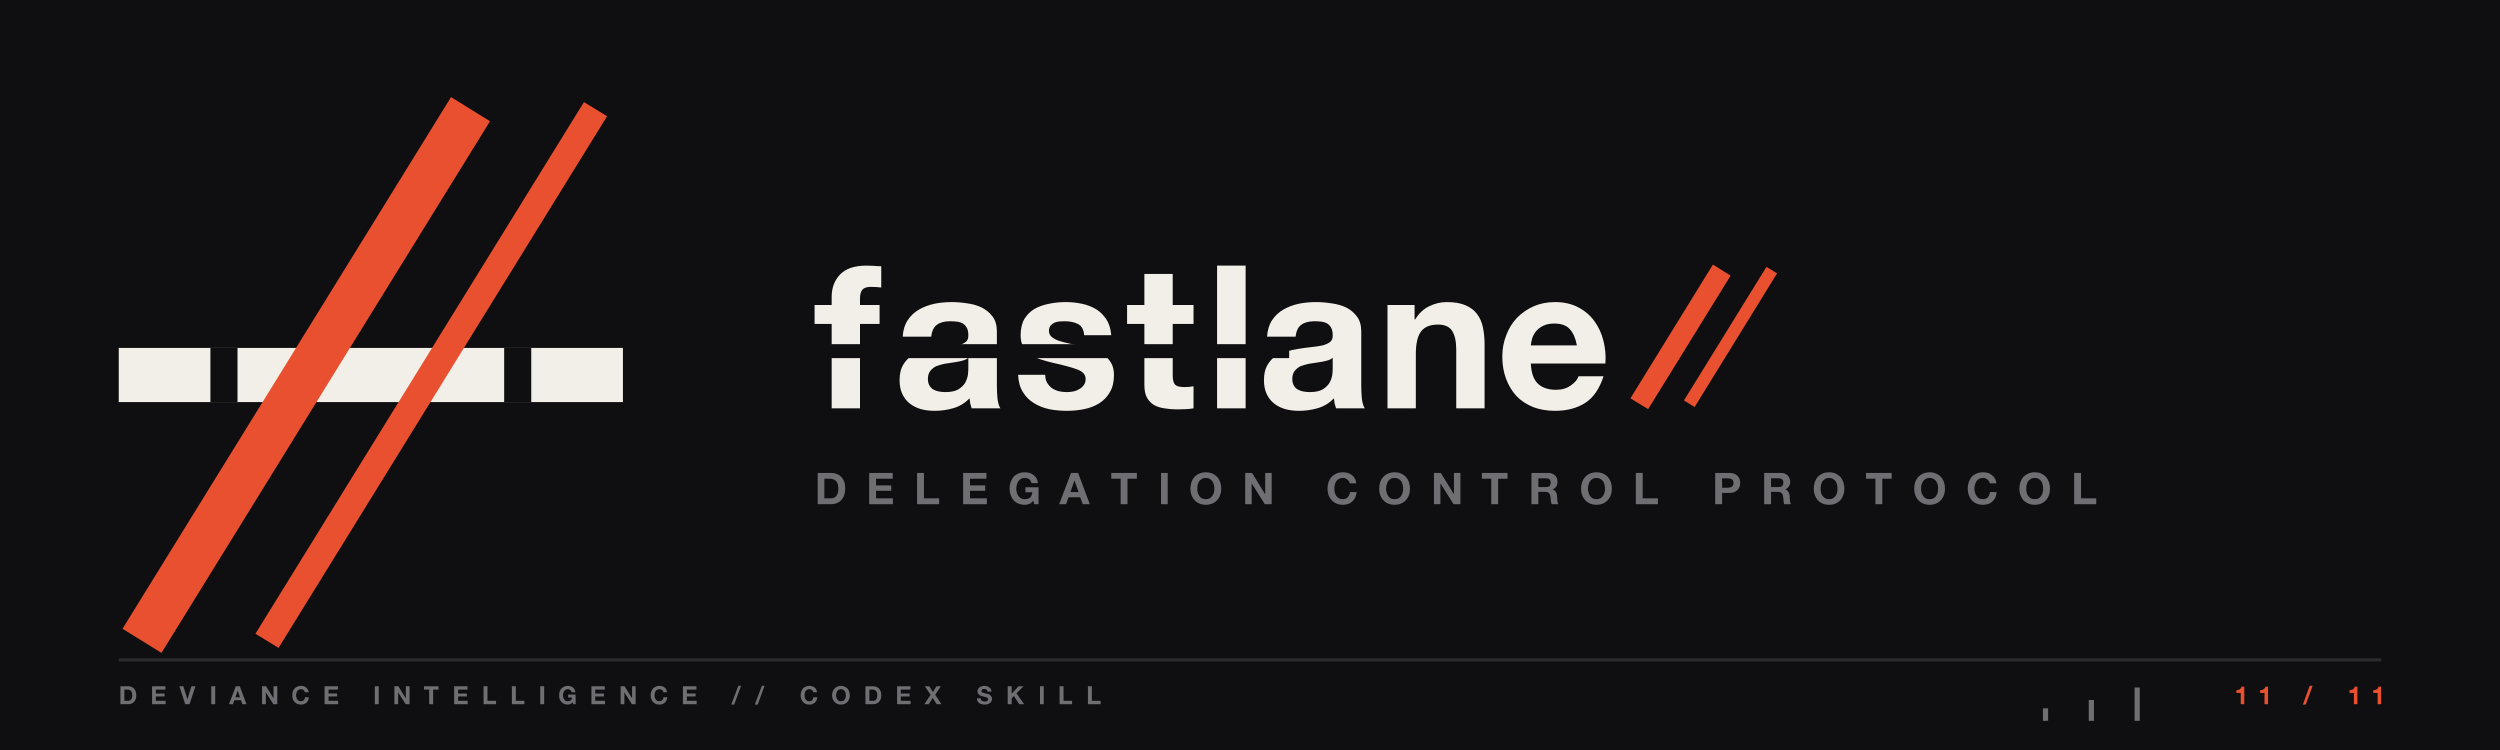
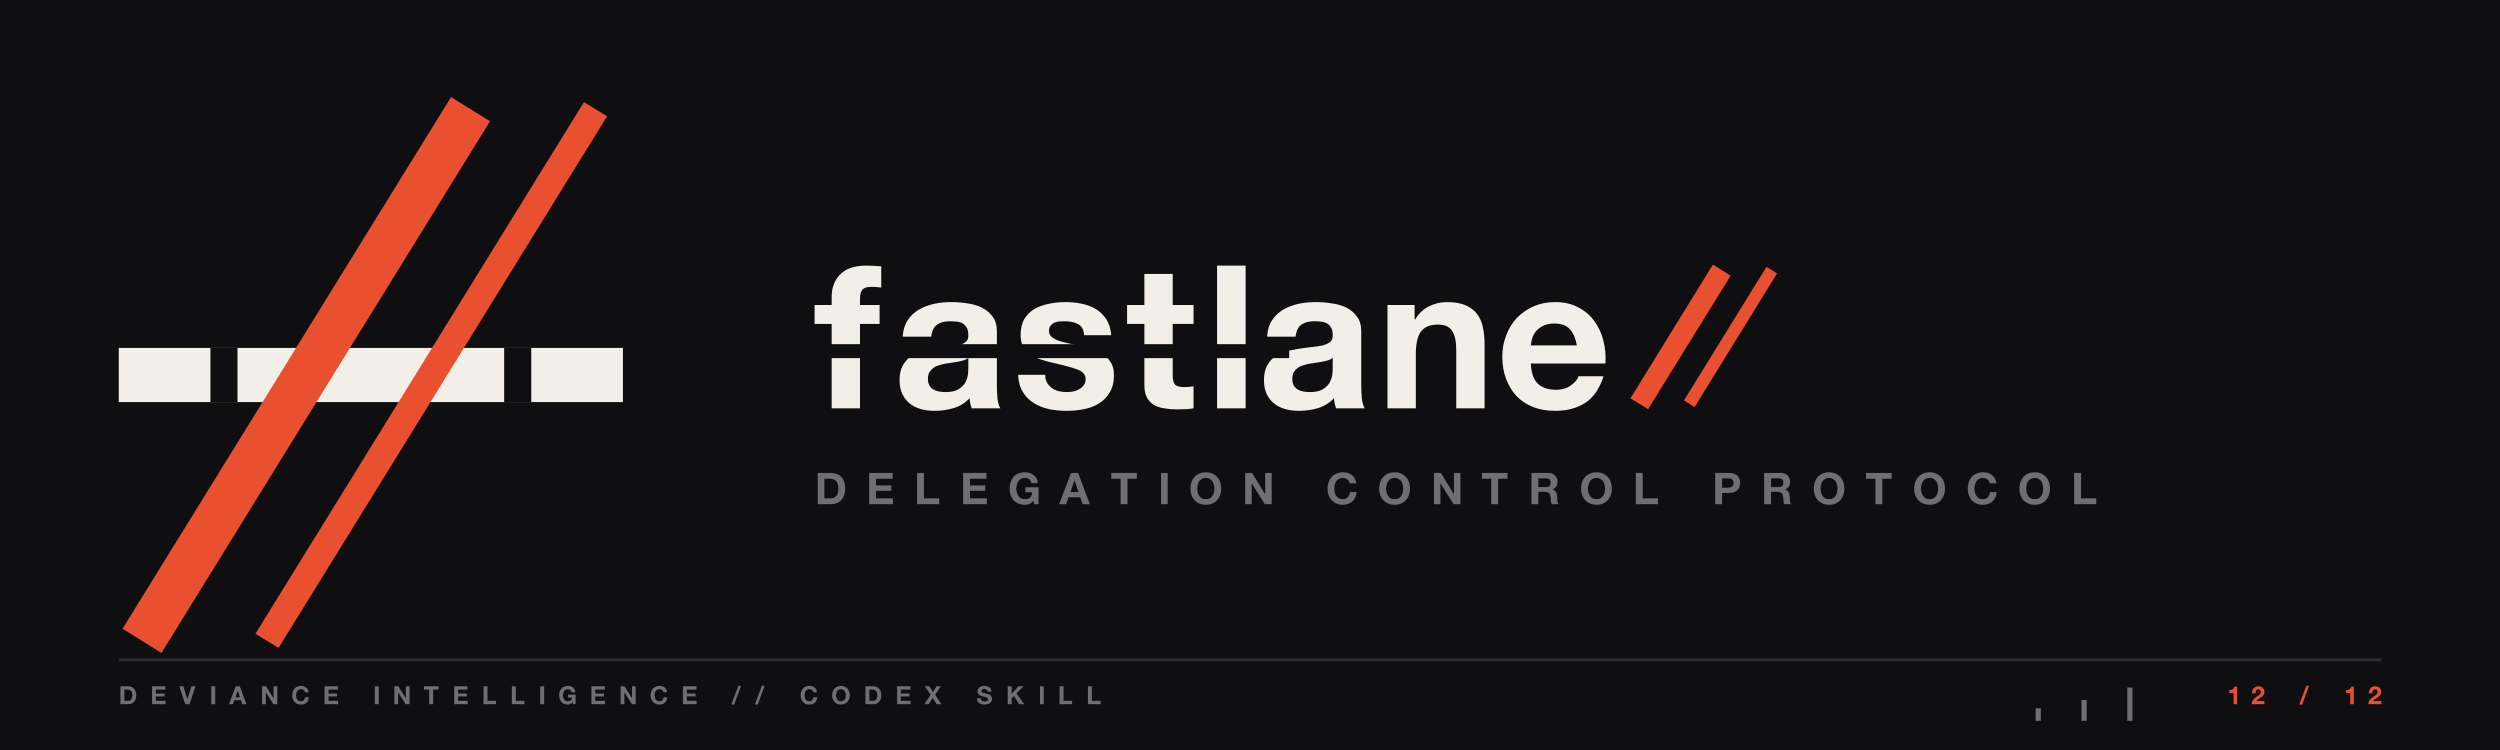
<svg xmlns="http://www.w3.org/2000/svg" viewBox="0 0 1200 360" width="1200" height="360">
  <rect x="0.0" y="0.0" width="1200.0" height="360.0" fill="#0F0F11" opacity="1.0" />
  <g transform="translate(57,59)">
    <rect x="0.0" y="108.0" width="242.0" height="26.0" fill="#F2EFE9" opacity="1.0" />
    <polygon points="1.8,242.8 159.5,-12.4 178.2,-0.8 20.5,254.4" fill="#E8502F" opacity="1.0" />
    <polygon points="65.6,245.2 223.3,-10.0 234.4,-3.2 76.7,252.0" fill="#E8502F" opacity="1.0" />
    <rect x="44.0" y="108.0" width="13.0" height="26.0" fill="#0F0F11" opacity="1.0" />
    <rect x="185.0" y="108.0" width="13.0" height="26.0" fill="#0F0F11" opacity="1.0" />
  </g>
  <path d="M399.2,155.5L399.2,196.0L412.8,196.0L412.8,155.5L422.2,155.5L422.2,146.4L412.8,146.4L412.8,143.4Q412.8,140.3 414.0,139.0Q415.2,137.7 418.0,137.7Q420.6,137.7 423.0,138.0L423.0,127.8Q421.2,127.8 419.4,127.6Q417.6,127.5 415.8,127.5Q407.4,127.5 403.3,131.7Q399.2,135.9 399.2,142.5L399.2,146.4L391.0,146.4L391.0,155.5L399.2,155.5Z M433.3,161.6Q433.6,156.8 435.7,153.7Q437.8,150.5 441.1,148.6Q444.4,146.7 448.5,145.8Q452.5,145.0 456.7,145.0Q460.4,145.0 464.2,145.6Q468.1,146.1 471.2,147.6Q474.4,149.2 476.4,151.9Q478.5,154.6 478.5,159.1L478.5,185.0Q478.5,188.3 478.8,191.4Q479.2,194.5 480.2,196.0L466.4,196.0Q466.0,194.8 465.7,193.6Q465.5,192.4 465.4,191.2Q462.1,194.6 457.7,195.9Q453.3,197.2 448.7,197.2Q445.1,197.2 442.1,196.4Q439.0,195.5 436.7,193.7Q434.4,191.9 433.1,189.1Q431.8,186.3 431.8,182.5Q431.8,178.2 433.3,175.5Q434.8,172.8 437.1,171.1Q439.5,169.5 442.5,168.7Q445.5,167.9 448.6,167.4Q451.7,166.9 454.6,166.6Q457.6,166.3 459.9,165.8Q462.2,165.2 463.6,164.1Q464.9,163.0 464.8,160.9Q464.8,158.7 464.1,157.4Q463.4,156.1 462.2,155.3Q461.0,154.6 459.4,154.4Q457.8,154.2 456.0,154.2Q452.0,154.2 449.7,155.9Q447.4,157.6 447.0,161.6L433.3,161.6ZM464.8,171.7Q464.0,172.5 462.7,172.9Q461.4,173.3 459.9,173.6Q458.4,173.9 456.8,174.1Q455.1,174.3 453.5,174.6Q452.0,174.9 450.5,175.4Q449.0,175.8 447.9,176.7Q446.8,177.5 446.1,178.7Q445.4,180.0 445.4,181.9Q445.4,183.7 446.1,185.0Q446.8,186.2 447.9,186.9Q449.1,187.6 450.6,187.9Q452.2,188.2 453.8,188.2Q457.8,188.2 460.0,186.9Q462.2,185.5 463.3,183.7Q464.3,181.8 464.6,179.9Q464.8,178.0 464.8,176.8L464.8,171.7Z M501.7,179.9L488.7,179.9Q488.9,184.9 491.0,188.2Q493.0,191.5 496.3,193.5Q499.5,195.5 503.6,196.4Q507.7,197.2 512.0,197.2Q516.3,197.2 520.3,196.4Q524.4,195.6 527.6,193.6Q530.8,191.6 532.7,188.3Q534.7,185.0 534.7,180.1Q534.7,176.6 533.4,174.3Q532.0,171.9 529.8,170.3Q527.6,168.7 524.8,167.8Q521.9,166.8 519.0,166.2Q516.1,165.5 513.3,164.9Q510.5,164.3 508.3,163.6Q506.2,162.9 504.8,161.7Q503.5,160.6 503.5,158.8Q503.5,157.2 504.3,156.3Q505.0,155.4 506.1,154.9Q507.2,154.4 508.6,154.3Q509.9,154.2 511.1,154.2Q514.7,154.2 517.4,155.5Q520.1,156.9 520.4,160.9L533.4,160.9Q533.0,156.2 531.0,153.2Q529.0,150.2 526.1,148.4Q523.1,146.6 519.3,145.8Q515.5,145.0 511.5,145.0Q507.4,145.0 503.6,145.8Q499.8,146.5 496.7,148.2Q493.6,150.0 491.7,153.1Q489.9,156.2 489.9,161.0Q489.9,164.2 491.2,166.5Q492.6,168.7 494.8,170.2Q497.0,171.7 499.8,172.6Q502.6,173.5 505.6,174.2Q512.9,175.8 517.0,177.3Q521.1,178.8 521.1,181.9Q521.1,183.7 520.2,184.9Q519.3,186.1 518.0,186.8Q516.7,187.6 515.2,187.9Q513.6,188.2 512.1,188.2Q510.1,188.2 508.3,187.8Q506.4,187.3 504.9,186.3Q503.5,185.2 502.6,183.7Q501.7,182.1 501.7,179.9Z M562.9,146.4L562.9,131.5L549.3,131.5L549.3,146.4L541.0,146.4L541.0,155.5L549.3,155.5L549.3,184.8Q549.3,188.5 550.5,190.8Q551.8,193.1 553.9,194.4Q556.1,195.6 558.9,196.0Q561.8,196.5 564.9,196.5Q567.0,196.5 569.1,196.4Q571.2,196.3 572.9,196.0L572.9,185.4Q571.9,185.6 570.9,185.7Q569.8,185.8 568.7,185.8Q565.2,185.8 564.1,184.7Q562.9,183.5 562.9,180.1L562.9,155.5L572.9,155.5L572.9,146.4L562.9,146.4Z M584.2,127.5L584.2,196.0L597.9,196.0L597.9,127.5L584.2,127.5Z M608.2,161.6Q608.5,156.8 610.6,153.7Q612.7,150.5 616.0,148.6Q619.3,146.7 623.4,145.8Q627.4,145.0 631.6,145.0Q635.3,145.0 639.1,145.6Q643.0,146.1 646.2,147.6Q649.3,149.2 651.3,151.9Q653.4,154.6 653.4,159.1L653.4,185.0Q653.4,188.3 653.7,191.4Q654.1,194.5 655.1,196.0L641.3,196.0Q640.9,194.8 640.6,193.6Q640.4,192.4 640.3,191.2Q637.0,194.6 632.6,195.9Q628.2,197.2 623.6,197.2Q620.0,197.2 617.0,196.4Q613.9,195.5 611.6,193.7Q609.3,191.9 608.0,189.1Q606.7,186.3 606.7,182.5Q606.7,178.2 608.2,175.5Q609.7,172.8 612.0,171.1Q614.4,169.5 617.4,168.7Q620.4,167.9 623.5,167.4Q626.6,166.9 629.5,166.6Q632.5,166.3 634.8,165.8Q637.1,165.2 638.5,164.1Q639.8,163.0 639.7,160.9Q639.7,158.7 639.0,157.4Q638.3,156.1 637.1,155.3Q635.9,154.6 634.3,154.4Q632.7,154.2 630.9,154.2Q626.9,154.2 624.6,155.9Q622.3,157.6 621.9,161.6L608.2,161.6ZM639.7,171.7Q638.9,172.5 637.6,172.9Q636.3,173.3 634.8,173.6Q633.3,173.9 631.7,174.1Q630.0,174.3 628.4,174.6Q626.9,174.9 625.4,175.4Q623.9,175.8 622.8,176.7Q621.7,177.5 621.0,178.7Q620.3,180.0 620.3,181.9Q620.3,183.7 621.0,185.0Q621.7,186.2 622.8,186.9Q624.0,187.6 625.5,187.9Q627.1,188.2 628.7,188.2Q632.7,188.2 634.9,186.9Q637.1,185.5 638.2,183.7Q639.2,181.8 639.5,179.9Q639.7,178.0 639.7,176.8L639.7,171.7Z M666.0,146.4L666.0,196.0L679.6,196.0L679.6,170.0Q679.6,162.4 682.1,159.1Q684.6,155.8 690.2,155.8Q695.1,155.8 697.0,158.8Q699.0,161.8 699.0,168.0L699.0,196.0L712.6,196.0L712.6,165.5Q712.6,160.9 711.8,157.1Q711.0,153.3 708.9,150.6Q706.9,148.0 703.4,146.5Q699.9,145.0 694.4,145.0Q690.1,145.0 686.0,147.0Q681.9,149.0 679.3,153.3L679.0,153.3L679.0,146.4L666.0,146.4Z M756.9,165.8L734.8,165.8Q734.9,164.4 735.4,162.6Q735.9,160.8 737.2,159.1Q738.5,157.5 740.7,156.4Q742.8,155.3 746.1,155.3Q751.1,155.3 753.5,158.0Q756.0,160.7 756.9,165.8ZM734.8,174.5L770.6,174.5Q771.0,168.7 769.6,163.4Q768.3,158.2 765.2,154.0Q762.2,149.9 757.5,147.5Q752.8,145.0 746.5,145.0Q740.8,145.0 736.2,147.0Q731.5,149.1 728.1,152.6Q724.8,156.1 723.0,160.9Q721.1,165.7 721.1,171.2Q721.1,177.0 722.9,181.8Q724.7,186.6 727.9,190.1Q731.2,193.5 735.9,195.4Q740.6,197.2 746.5,197.2Q754.9,197.2 760.9,193.4Q766.8,189.6 769.7,180.6L757.7,180.6Q757.0,182.9 754.0,185.0Q751.1,187.1 747.0,187.1Q741.2,187.1 738.1,184.1Q735.1,181.1 734.8,174.5Z" fill="#F2EFE9" />
  <rect x="369.0" y="165.2" width="249.8" height="6.7" fill="#0F0F11" opacity="1.0" />
  <polygon points="782.6,191.2 822.2,127.0 830.7,132.3 791.1,196.4" fill="#E8502F" opacity="1.0" />
  <polygon points="808.3,192.2 847.9,128.1 853.0,131.2 813.4,195.4" fill="#E8502F" opacity="1.0" />
  <path d="M395.7,239.2L395.7,229.8L398.1,229.8Q399.3,229.8 400.1,230.1Q401.0,230.5 401.5,231.1Q402.0,231.8 402.2,232.7Q402.4,233.6 402.4,234.7Q402.4,236.0 402.1,236.8Q401.8,237.7 401.3,238.2Q400.7,238.8 400.1,239.0Q399.4,239.2 398.7,239.2L395.7,239.2ZM392.5,227.0L392.5,242.0L398.9,242.0Q400.6,242.0 401.9,241.4Q403.2,240.8 404.0,239.8Q404.9,238.8 405.3,237.4Q405.7,236.1 405.7,234.4Q405.7,232.6 405.2,231.2Q404.7,229.8 403.8,228.9Q402.9,227.9 401.6,227.5Q400.4,227.0 398.9,227.0L392.5,227.0Z M417.2,227.0L417.2,242.0L428.6,242.0L428.6,239.2L420.5,239.2L420.5,235.6L427.8,235.6L427.8,233.0L420.5,233.0L420.5,229.8L428.5,229.8L428.5,227.0L417.2,227.0Z M440.2,227.0L440.2,242.0L450.8,242.0L450.8,239.2L443.5,239.2L443.5,227.0L440.2,227.0Z M462.3,227.0L462.3,242.0L473.7,242.0L473.7,239.2L465.6,239.2L465.6,235.6L472.9,235.6L472.9,233.0L465.6,233.0L465.6,229.8L473.5,229.8L473.5,227.0L462.3,227.0Z M496.0,240.3L496.4,242.0L498.5,242.0L498.5,233.9L492.2,233.9L492.2,236.3L495.5,236.3Q495.3,237.9 494.5,238.8Q493.6,239.6 491.9,239.6Q490.8,239.6 490.0,239.2Q489.3,238.7 488.8,238.0Q488.3,237.3 488.1,236.4Q487.8,235.5 487.8,234.6Q487.8,233.6 488.1,232.7Q488.3,231.7 488.8,231.0Q489.3,230.3 490.0,229.9Q490.8,229.4 491.9,229.4Q493.1,229.4 494.0,230.0Q494.8,230.7 495.1,231.9L498.2,231.9Q498.1,230.7 497.6,229.7Q497.0,228.7 496.1,228.0Q495.2,227.3 494.2,227.0Q493.1,226.7 491.9,226.7Q490.2,226.7 488.8,227.3Q487.4,227.9 486.5,228.9Q485.6,230.0 485.1,231.4Q484.6,232.9 484.6,234.6Q484.6,236.2 485.1,237.6Q485.6,239.0 486.5,240.1Q487.4,241.1 488.8,241.7Q490.2,242.3 491.9,242.3Q493.0,242.3 494.1,241.9Q495.2,241.4 496.0,240.3Z M513.8,236.2L515.7,230.7L515.8,230.7L517.7,236.2L513.8,236.2ZM514.1,227.0L508.4,242.0L511.7,242.0L512.9,238.7L518.5,238.7L519.7,242.0L523.1,242.0L517.5,227.0L514.1,227.0Z M537.9,229.8L537.9,242.0L541.2,242.0L541.2,229.8L545.7,229.8L545.7,227.0L533.4,227.0L533.4,229.8L537.9,229.8Z M557.3,227.0L557.3,242.0L560.5,242.0L560.5,227.0L557.3,227.0Z M574.7,234.6Q574.7,233.6 574.9,232.7Q575.2,231.7 575.6,231.0Q576.1,230.3 576.9,229.9Q577.7,229.4 578.8,229.4Q579.9,229.4 580.7,229.9Q581.5,230.3 581.9,231.0Q582.4,231.7 582.7,232.7Q582.9,233.6 582.9,234.6Q582.9,235.5 582.7,236.4Q582.4,237.3 581.9,238.0Q581.5,238.7 580.7,239.2Q579.9,239.6 578.8,239.6Q577.7,239.6 576.9,239.2Q576.1,238.7 575.6,238.0Q575.2,237.3 574.9,236.4Q574.7,235.5 574.7,234.6ZM571.4,234.6Q571.4,236.2 571.9,237.6Q572.4,239.0 573.4,240.1Q574.3,241.1 575.7,241.7Q577.1,242.3 578.8,242.3Q580.5,242.3 581.9,241.7Q583.3,241.1 584.2,240.1Q585.2,239.0 585.7,237.6Q586.2,236.2 586.2,234.6Q586.2,232.9 585.7,231.4Q585.2,230.0 584.2,228.9Q583.3,227.9 581.9,227.3Q580.5,226.7 578.8,226.7Q577.1,226.7 575.7,227.3Q574.3,227.9 573.4,228.9Q572.4,230.0 571.9,231.4Q571.4,232.9 571.4,234.6Z M597.7,227.0L597.7,242.0L600.8,242.0L600.8,232.0L600.8,232.0L607.1,242.0L610.4,242.0L610.4,227.0L607.3,227.0L607.3,237.1L607.2,237.1L601.0,227.0L597.7,227.0Z M647.8,232.0L651.0,232.0Q650.9,230.7 650.3,229.7Q649.8,228.7 648.9,228.0Q648.0,227.4 646.9,227.0Q645.8,226.7 644.6,226.7Q642.8,226.7 641.5,227.3Q640.1,227.9 639.2,228.9Q638.2,230.0 637.7,231.4Q637.2,232.9 637.2,234.6Q637.2,236.2 637.7,237.6Q638.2,239.0 639.2,240.1Q640.1,241.1 641.5,241.7Q642.8,242.3 644.6,242.3Q646.0,242.3 647.1,241.9Q648.3,241.5 649.1,240.7Q650.0,239.9 650.5,238.8Q651.0,237.6 651.2,236.2L648.0,236.2Q647.8,237.7 646.9,238.7Q646.1,239.6 644.6,239.6Q643.5,239.6 642.7,239.2Q641.9,238.7 641.4,238.0Q640.9,237.3 640.7,236.4Q640.5,235.5 640.5,234.6Q640.5,233.6 640.7,232.7Q640.9,231.7 641.4,231.0Q641.9,230.3 642.7,229.9Q643.5,229.4 644.6,229.4Q645.2,229.4 645.7,229.6Q646.3,229.8 646.7,230.2Q647.2,230.5 647.5,231.0Q647.8,231.5 647.8,232.0Z M665.3,234.6Q665.3,233.6 665.6,232.7Q665.8,231.7 666.3,231.0Q666.7,230.3 667.5,229.9Q668.3,229.4 669.4,229.4Q670.5,229.4 671.3,229.9Q672.1,230.3 672.6,231.0Q673.0,231.7 673.3,232.7Q673.5,233.6 673.5,234.6Q673.5,235.5 673.3,236.4Q673.0,237.3 672.6,238.0Q672.1,238.7 671.3,239.2Q670.5,239.6 669.4,239.6Q668.3,239.6 667.5,239.2Q666.7,238.7 666.3,238.0Q665.8,237.3 665.6,236.4Q665.3,235.5 665.3,234.6ZM662.0,234.6Q662.0,236.2 662.5,237.6Q663.0,239.0 664.0,240.1Q664.9,241.1 666.3,241.7Q667.7,242.3 669.4,242.3Q671.2,242.3 672.5,241.7Q673.9,241.1 674.8,240.1Q675.8,239.0 676.3,237.6Q676.8,236.2 676.8,234.6Q676.8,232.9 676.3,231.4Q675.8,230.0 674.8,228.9Q673.9,227.9 672.5,227.3Q671.2,226.7 669.4,226.7Q667.7,226.7 666.3,227.3Q664.9,227.9 664.0,228.9Q663.0,230.0 662.5,231.4Q662.0,232.9 662.0,234.6Z M688.3,227.0L688.3,242.0L691.4,242.0L691.4,232.0L691.4,232.0L697.7,242.0L701.0,242.0L701.0,227.0L697.9,227.0L697.9,237.1L697.8,237.1L691.6,227.0L688.3,227.0Z M715.8,229.8L715.8,242.0L719.1,242.0L719.1,229.8L723.6,229.8L723.6,227.0L711.3,227.0L711.3,229.8L715.8,229.8Z M738.4,233.8L738.4,229.6L742.1,229.6Q743.2,229.6 743.8,230.1Q744.3,230.6 744.3,231.6Q744.3,232.8 743.8,233.3Q743.2,233.8 742.1,233.8L738.4,233.8ZM735.1,227.0L735.1,242.0L738.4,242.0L738.4,236.1L741.7,236.1Q743.0,236.1 743.5,236.7Q744.1,237.2 744.2,238.4Q744.4,239.3 744.4,240.3Q744.5,241.3 744.8,242.0L748.1,242.0Q747.8,241.7 747.7,241.2Q747.6,240.8 747.5,240.3Q747.5,239.8 747.5,239.3Q747.4,238.8 747.4,238.4Q747.4,237.9 747.3,237.3Q747.2,236.8 746.9,236.3Q746.7,235.8 746.3,235.5Q745.9,235.1 745.2,234.9L745.2,234.9Q746.5,234.4 747.1,233.4Q747.6,232.5 747.6,231.1Q747.6,230.3 747.3,229.5Q747.0,228.8 746.4,228.2Q745.9,227.7 745.0,227.3Q744.2,227.0 743.2,227.0L735.1,227.0Z M762.2,234.6Q762.2,233.6 762.5,232.7Q762.7,231.7 763.2,231.0Q763.6,230.3 764.4,229.9Q765.2,229.4 766.3,229.4Q767.4,229.4 768.2,229.9Q769.0,230.3 769.5,231.0Q769.9,231.7 770.2,232.7Q770.4,233.6 770.4,234.6Q770.4,235.5 770.2,236.4Q769.9,237.3 769.5,238.0Q769.0,238.7 768.2,239.2Q767.4,239.6 766.3,239.6Q765.2,239.6 764.4,239.2Q763.6,238.7 763.2,238.0Q762.7,237.3 762.5,236.4Q762.2,235.5 762.2,234.6ZM758.9,234.6Q758.9,236.2 759.4,237.6Q759.9,239.0 760.9,240.1Q761.8,241.1 763.2,241.7Q764.6,242.3 766.3,242.3Q768.1,242.3 769.4,241.7Q770.8,241.1 771.7,240.1Q772.7,239.0 773.2,237.6Q773.7,236.2 773.7,234.6Q773.7,232.9 773.2,231.4Q772.7,230.0 771.7,228.9Q770.8,227.9 769.4,227.3Q768.1,226.7 766.3,226.7Q764.6,226.7 763.2,227.3Q761.8,227.9 760.9,228.9Q759.9,230.0 759.4,231.4Q758.9,232.9 758.9,234.6Z M785.2,227.0L785.2,242.0L795.8,242.0L795.8,239.2L788.5,239.2L788.5,227.0L785.2,227.0Z M826.6,234.1L826.6,229.6L829.2,229.6Q829.7,229.6 830.3,229.7Q830.8,229.7 831.2,230.0Q831.6,230.2 831.8,230.7Q832.1,231.1 832.1,231.8Q832.1,232.5 831.8,233.0Q831.6,233.4 831.2,233.7Q830.8,233.9 830.3,234.0Q829.7,234.1 829.2,234.1L826.6,234.1ZM823.3,227.0L823.3,242.0L826.6,242.0L826.6,236.6L830.1,236.6Q831.5,236.6 832.5,236.2Q833.4,235.8 834.1,235.1Q834.7,234.5 835.0,233.6Q835.3,232.7 835.3,231.8Q835.3,230.9 835.0,230.0Q834.7,229.2 834.1,228.5Q833.4,227.8 832.5,227.4Q831.5,227.0 830.1,227.0L823.3,227.0Z M850.1,233.8L850.1,229.6L853.7,229.6Q854.8,229.6 855.4,230.1Q856.0,230.6 856.0,231.6Q856.0,232.8 855.4,233.3Q854.8,233.8 853.7,233.8L850.1,233.8ZM846.8,227.0L846.8,242.0L850.1,242.0L850.1,236.1L853.4,236.1Q854.6,236.1 855.2,236.7Q855.7,237.2 855.9,238.4Q856.0,239.3 856.1,240.3Q856.1,241.3 856.4,242.0L859.7,242.0Q859.5,241.7 859.3,241.2Q859.2,240.8 859.2,240.3Q859.1,239.8 859.1,239.3Q859.1,238.8 859.1,238.4Q859.0,237.9 858.9,237.3Q858.8,236.8 858.5,236.3Q858.3,235.8 857.9,235.5Q857.5,235.1 856.9,234.9L856.9,234.9Q858.1,234.4 858.7,233.4Q859.3,232.5 859.3,231.1Q859.3,230.3 858.9,229.5Q858.6,228.8 858.1,228.2Q857.5,227.7 856.7,227.3Q855.9,227.0 854.9,227.0L846.8,227.0Z M873.9,234.6Q873.9,233.6 874.1,232.7Q874.3,231.7 874.8,231.0Q875.3,230.3 876.1,229.9Q876.8,229.4 877.9,229.4Q879.1,229.4 879.8,229.9Q880.6,230.3 881.1,231.0Q881.6,231.7 881.8,232.7Q882.0,233.6 882.0,234.6Q882.0,235.5 881.8,236.4Q881.6,237.3 881.1,238.0Q880.6,238.7 879.8,239.2Q879.1,239.6 877.9,239.6Q876.8,239.6 876.1,239.2Q875.3,238.7 874.8,238.0Q874.3,237.3 874.1,236.4Q873.9,235.5 873.9,234.6ZM870.6,234.6Q870.6,236.2 871.1,237.6Q871.6,239.0 872.5,240.1Q873.5,241.1 874.8,241.7Q876.2,242.3 877.9,242.3Q879.7,242.3 881.1,241.7Q882.4,241.1 883.4,240.1Q884.3,239.0 884.8,237.6Q885.3,236.2 885.3,234.6Q885.3,232.9 884.8,231.4Q884.3,230.0 883.4,228.9Q882.4,227.9 881.1,227.3Q879.7,226.7 877.9,226.7Q876.2,226.7 874.8,227.3Q873.5,227.9 872.5,228.9Q871.6,230.0 871.1,231.4Q870.6,232.9 870.6,234.6Z M900.2,229.8L900.2,242.0L903.5,242.0L903.5,229.8L908.0,229.8L908.0,227.0L895.7,227.0L895.7,229.8L900.2,229.8Z M922.1,234.6Q922.1,233.6 922.3,232.7Q922.6,231.7 923.1,231.0Q923.5,230.3 924.3,229.9Q925.1,229.4 926.2,229.4Q927.3,229.4 928.1,229.9Q928.9,230.3 929.4,231.0Q929.8,231.7 930.1,232.7Q930.3,233.6 930.3,234.6Q930.3,235.5 930.1,236.4Q929.8,237.3 929.4,238.0Q928.9,238.7 928.1,239.2Q927.3,239.6 926.2,239.6Q925.1,239.6 924.3,239.2Q923.5,238.7 923.1,238.0Q922.6,237.3 922.3,236.4Q922.1,235.5 922.1,234.6ZM918.8,234.6Q918.8,236.2 919.3,237.6Q919.8,239.0 920.8,240.1Q921.7,241.1 923.1,241.7Q924.5,242.3 926.2,242.3Q927.9,242.3 929.3,241.7Q930.7,241.1 931.6,240.1Q932.6,239.0 933.1,237.6Q933.6,236.2 933.6,234.6Q933.6,232.9 933.1,231.4Q932.6,230.0 931.6,228.9Q930.7,227.9 929.3,227.3Q927.9,226.7 926.2,226.7Q924.5,226.7 923.1,227.3Q921.7,227.9 920.8,228.9Q919.8,230.0 919.3,231.4Q918.8,232.9 918.8,234.6Z M955.1,232.0L958.3,232.0Q958.1,230.7 957.6,229.7Q957.0,228.7 956.1,228.0Q955.3,227.4 954.2,227.0Q953.1,226.7 951.8,226.7Q950.1,226.7 948.7,227.3Q947.3,227.9 946.4,228.9Q945.5,230.0 945.0,231.4Q944.5,232.9 944.5,234.6Q944.5,236.2 945.0,237.6Q945.5,239.0 946.4,240.1Q947.3,241.1 948.7,241.7Q950.1,242.3 951.8,242.3Q953.2,242.3 954.4,241.9Q955.5,241.5 956.4,240.7Q957.2,239.9 957.8,238.8Q958.3,237.6 958.4,236.2L955.2,236.2Q955.0,237.7 954.2,238.7Q953.3,239.6 951.8,239.6Q950.7,239.6 949.9,239.2Q949.2,238.7 948.7,238.0Q948.2,237.3 948.0,236.4Q947.7,235.5 947.7,234.6Q947.7,233.6 948.0,232.7Q948.2,231.7 948.7,231.0Q949.2,230.3 949.9,229.9Q950.7,229.4 951.8,229.4Q952.4,229.4 953.0,229.6Q953.5,229.8 954.0,230.2Q954.4,230.5 954.7,231.0Q955.0,231.5 955.1,232.0Z M972.6,234.6Q972.6,233.6 972.8,232.7Q973.0,231.7 973.5,231.0Q974.0,230.3 974.8,229.9Q975.6,229.4 976.7,229.4Q977.8,229.4 978.6,229.9Q979.3,230.3 979.8,231.0Q980.3,231.7 980.5,232.7Q980.7,233.6 980.7,234.6Q980.7,235.5 980.5,236.4Q980.3,237.3 979.8,238.0Q979.3,238.7 978.6,239.2Q977.8,239.6 976.7,239.6Q975.6,239.6 974.8,239.2Q974.0,238.7 973.5,238.0Q973.0,237.3 972.8,236.4Q972.6,235.5 972.6,234.6ZM969.3,234.6Q969.3,236.2 969.8,237.6Q970.3,239.0 971.2,240.1Q972.2,241.1 973.6,241.7Q974.9,242.3 976.7,242.3Q978.4,242.3 979.8,241.7Q981.1,241.1 982.1,240.1Q983.0,239.0 983.5,237.6Q984.0,236.2 984.0,234.6Q984.0,232.9 983.5,231.4Q983.0,230.0 982.1,228.9Q981.1,227.9 979.8,227.3Q978.4,226.7 976.7,226.7Q974.9,226.7 973.6,227.3Q972.2,227.9 971.2,228.9Q970.3,230.0 969.8,231.4Q969.3,232.9 969.3,234.6Z M995.6,227.0L995.6,242.0L1006.2,242.0L1006.2,239.2L998.9,239.2L998.9,227.0L995.6,227.0Z" fill="#6E6E73" />
  <rect x="57.0" y="316.0" width="1086.0" height="1.5" fill="#2B2B30" opacity="1.0" />
  <path d="M59.7,336.4L59.7,331.0L61.1,331.0Q61.8,331.0 62.2,331.2Q62.7,331.4 63.0,331.8Q63.3,332.2 63.4,332.7Q63.5,333.2 63.5,333.8Q63.5,334.6 63.3,335.0Q63.2,335.5 62.9,335.8Q62.6,336.2 62.2,336.3Q61.8,336.4 61.4,336.4L59.7,336.4ZM57.8,329.4L57.8,338.0L61.5,338.0Q62.5,338.0 63.2,337.7Q64.0,337.3 64.4,336.8Q64.9,336.2 65.2,335.4Q65.4,334.6 65.4,333.7Q65.4,332.6 65.1,331.8Q64.8,331.0 64.3,330.5Q63.8,330.0 63.1,329.7Q62.4,329.4 61.5,329.4L57.8,329.4Z M73.0,329.4L73.0,338.0L79.5,338.0L79.5,336.4L74.8,336.4L74.8,334.3L79.0,334.3L79.0,332.9L74.8,332.9L74.8,331.0L79.4,331.0L79.4,329.4L73.0,329.4Z M91.0,338.0L93.8,329.4L91.9,329.4L90.0,335.5L89.9,335.5L88.0,329.4L86.1,329.4L88.9,338.0L91.0,338.0Z M101.4,329.4L101.4,338.0L103.3,338.0L103.3,329.4L101.4,329.4Z M113.0,334.7L114.1,331.5L114.1,331.5L115.2,334.7L113.0,334.7ZM113.2,329.4L109.9,338.0L111.8,338.0L112.5,336.1L115.7,336.1L116.3,338.0L118.3,338.0L115.1,329.4L113.2,329.4Z M125.8,329.4L125.8,338.0L127.6,338.0L127.6,332.3L127.6,332.3L131.2,338.0L133.1,338.0L133.1,329.4L131.3,329.4L131.3,335.2L131.3,335.2L127.7,329.4L125.8,329.4Z M146.3,332.3L148.2,332.3Q148.1,331.6 147.8,331.0Q147.4,330.4 146.9,330.0Q146.4,329.6 145.8,329.4Q145.2,329.2 144.5,329.2Q143.5,329.2 142.7,329.6Q141.9,329.9 141.4,330.5Q140.8,331.1 140.5,332.0Q140.3,332.8 140.3,333.8Q140.3,334.7 140.5,335.5Q140.8,336.3 141.4,336.9Q141.9,337.5 142.7,337.9Q143.5,338.2 144.5,338.2Q145.3,338.2 145.9,338.0Q146.6,337.7 147.1,337.3Q147.6,336.8 147.9,336.2Q148.2,335.5 148.2,334.7L146.4,334.7Q146.3,335.6 145.8,336.1Q145.3,336.6 144.5,336.6Q143.8,336.6 143.4,336.4Q142.9,336.1 142.7,335.7Q142.4,335.3 142.3,334.8Q142.1,334.3 142.1,333.8Q142.1,333.2 142.3,332.7Q142.4,332.1 142.7,331.7Q142.9,331.3 143.4,331.1Q143.8,330.8 144.5,330.8Q144.8,330.8 145.1,330.9Q145.4,331.0 145.7,331.2Q146.0,331.4 146.1,331.7Q146.3,332.0 146.3,332.3Z M155.8,329.4L155.8,338.0L162.3,338.0L162.3,336.4L157.7,336.4L157.7,334.3L161.8,334.3L161.8,332.9L157.7,332.9L157.7,331.0L162.2,331.0L162.2,329.4L155.8,329.4Z M179.9,329.4L179.9,338.0L181.8,338.0L181.8,329.4L179.9,329.4Z M189.3,329.4L189.3,338.0L191.1,338.0L191.1,332.3L191.1,332.3L194.7,338.0L196.6,338.0L196.6,329.4L194.8,329.4L194.8,335.2L194.8,335.2L191.2,329.4L189.3,329.4Z M206.0,331.0L206.0,338.0L207.9,338.0L207.9,331.0L210.5,331.0L210.5,329.4L203.5,329.4L203.5,331.0L206.0,331.0Z M218.0,329.4L218.0,338.0L224.5,338.0L224.5,336.4L219.9,336.4L219.9,334.3L224.1,334.3L224.1,332.9L219.9,332.9L219.9,331.0L224.4,331.0L224.4,329.4L218.0,329.4Z M232.1,329.4L232.1,338.0L238.1,338.0L238.1,336.4L234.0,336.4L234.0,329.4L232.1,329.4Z M245.7,329.4L245.7,338.0L251.7,338.0L251.7,336.4L247.6,336.4L247.6,329.4L245.7,329.4Z M259.3,329.4L259.3,338.0L261.2,338.0L261.2,329.4L259.3,329.4Z M274.9,337.0L275.1,338.0L276.3,338.0L276.3,333.4L272.7,333.4L272.7,334.8L274.6,334.8Q274.5,335.7 274.0,336.1Q273.5,336.6 272.6,336.6Q271.9,336.6 271.5,336.4Q271.0,336.1 270.8,335.7Q270.5,335.3 270.4,334.8Q270.2,334.3 270.2,333.8Q270.2,333.2 270.4,332.7Q270.5,332.1 270.8,331.7Q271.0,331.3 271.5,331.1Q271.9,330.8 272.6,330.8Q273.2,330.8 273.7,331.2Q274.2,331.5 274.4,332.3L276.2,332.3Q276.1,331.5 275.8,331.0Q275.5,330.4 275.0,330.0Q274.5,329.6 273.8,329.4Q273.2,329.2 272.6,329.2Q271.6,329.2 270.8,329.6Q270.0,329.9 269.5,330.5Q268.9,331.1 268.6,332.0Q268.4,332.8 268.4,333.8Q268.4,334.7 268.6,335.5Q268.9,336.3 269.5,336.9Q270.0,337.5 270.8,337.9Q271.6,338.2 272.6,338.2Q273.2,338.2 273.8,337.9Q274.4,337.7 274.9,337.0Z M283.9,329.4L283.9,338.0L290.4,338.0L290.4,336.4L285.7,336.4L285.7,334.3L289.9,334.3L289.9,332.9L285.7,332.9L285.7,331.0L290.3,331.0L290.3,329.4L283.9,329.4Z M297.9,329.4L297.9,338.0L299.7,338.0L299.7,332.3L299.7,332.3L303.3,338.0L305.1,338.0L305.1,329.4L303.4,329.4L303.4,335.2L303.4,335.2L299.8,329.4L297.9,329.4Z M318.4,332.3L320.2,332.3Q320.1,331.6 319.8,331.0Q319.5,330.4 319.0,330.0Q318.5,329.6 317.9,329.4Q317.2,329.2 316.5,329.2Q315.5,329.2 314.8,329.6Q314.0,329.9 313.4,330.5Q312.9,331.1 312.6,332.0Q312.3,332.8 312.3,333.8Q312.3,334.7 312.6,335.5Q312.9,336.3 313.4,336.9Q314.0,337.5 314.8,337.9Q315.5,338.2 316.5,338.2Q317.3,338.2 318.0,338.0Q318.6,337.7 319.1,337.3Q319.6,336.8 319.9,336.2Q320.2,335.5 320.3,334.7L318.5,334.7Q318.4,335.6 317.9,336.1Q317.4,336.6 316.5,336.6Q315.9,336.6 315.5,336.4Q315.0,336.1 314.7,335.7Q314.5,335.3 314.3,334.8Q314.2,334.3 314.2,333.8Q314.2,333.2 314.3,332.7Q314.5,332.1 314.7,331.7Q315.0,331.3 315.5,331.1Q315.9,330.8 316.5,330.8Q316.9,330.8 317.2,330.9Q317.5,331.0 317.8,331.2Q318.0,331.4 318.2,331.7Q318.4,332.0 318.4,332.3Z M327.8,329.4L327.8,338.0L334.4,338.0L334.4,336.4L329.7,336.4L329.7,334.3L333.9,334.3L333.9,332.9L329.7,332.9L329.7,331.0L334.3,331.0L334.3,329.4L327.8,329.4Z M354.4,329.2L351.0,338.2L352.4,338.2L355.7,329.2L354.4,329.2Z M365.7,329.2L362.3,338.2L363.7,338.2L367.0,329.2L365.7,329.2Z M390.4,332.3L392.2,332.3Q392.1,331.6 391.8,331.0Q391.5,330.4 391.0,330.0Q390.5,329.6 389.8,329.4Q389.2,329.2 388.5,329.2Q387.5,329.2 386.7,329.6Q385.9,329.9 385.4,330.5Q384.9,331.1 384.6,332.0Q384.3,332.8 384.3,333.8Q384.3,334.7 384.6,335.5Q384.9,336.3 385.4,336.9Q385.9,337.5 386.7,337.9Q387.5,338.2 388.5,338.2Q389.3,338.2 390.0,338.0Q390.6,337.7 391.1,337.3Q391.6,336.8 391.9,336.2Q392.2,335.5 392.3,334.7L390.4,334.7Q390.3,335.6 389.9,336.1Q389.4,336.6 388.5,336.6Q387.9,336.6 387.4,336.4Q387.0,336.1 386.7,335.7Q386.4,335.3 386.3,334.8Q386.2,334.3 386.2,333.8Q386.2,333.2 386.3,332.7Q386.4,332.1 386.7,331.7Q387.0,331.3 387.4,331.1Q387.9,330.8 388.5,330.8Q388.9,330.8 389.2,330.9Q389.5,331.0 389.7,331.2Q390.0,331.4 390.2,331.7Q390.3,332.0 390.4,332.3Z M401.3,333.8Q401.3,333.2 401.5,332.7Q401.6,332.1 401.9,331.7Q402.1,331.3 402.6,331.1Q403.0,330.8 403.7,330.8Q404.3,330.8 404.7,331.1Q405.2,331.3 405.5,331.7Q405.7,332.1 405.9,332.7Q406.0,333.2 406.0,333.8Q406.0,334.3 405.9,334.8Q405.7,335.3 405.5,335.7Q405.2,336.1 404.7,336.4Q404.3,336.6 403.7,336.6Q403.0,336.6 402.6,336.4Q402.1,336.1 401.9,335.7Q401.6,335.3 401.5,334.8Q401.3,334.3 401.3,333.8ZM399.4,333.8Q399.4,334.7 399.7,335.5Q400.0,336.3 400.6,336.9Q401.1,337.5 401.9,337.9Q402.7,338.2 403.7,338.2Q404.7,338.2 405.4,337.9Q406.2,337.5 406.8,336.9Q407.3,336.3 407.6,335.5Q407.9,334.7 407.9,333.8Q407.9,332.8 407.6,332.0Q407.3,331.1 406.8,330.5Q406.2,329.9 405.4,329.6Q404.7,329.2 403.7,329.2Q402.7,329.2 401.9,329.6Q401.1,329.9 400.6,330.5Q400.0,331.1 399.7,332.0Q399.4,332.8 399.4,333.8Z M417.3,336.4L417.3,331.0L418.6,331.0Q419.3,331.0 419.8,331.2Q420.3,331.4 420.6,331.8Q420.9,332.2 421.0,332.7Q421.1,333.2 421.1,333.8Q421.1,334.6 420.9,335.0Q420.8,335.5 420.5,335.8Q420.2,336.2 419.8,336.3Q419.4,336.4 419.0,336.4L417.3,336.4ZM415.4,329.4L415.4,338.0L419.1,338.0Q420.1,338.0 420.8,337.7Q421.6,337.3 422.0,336.8Q422.5,336.2 422.8,335.4Q423.0,334.6 423.0,333.7Q423.0,332.6 422.7,331.8Q422.4,331.0 421.9,330.5Q421.4,330.0 420.7,329.7Q419.9,329.4 419.1,329.4L415.4,329.4Z M430.6,329.4L430.6,338.0L437.1,338.0L437.1,336.4L432.4,336.4L432.4,334.3L436.6,334.3L436.6,332.9L432.4,332.9L432.4,331.0L437.0,331.0L437.0,329.4L430.6,329.4Z M446.7,333.5L443.7,338.0L445.8,338.0L447.7,335.0L449.6,338.0L451.9,338.0L448.9,333.5L451.6,329.4L449.5,329.4L447.8,332.2L446.1,329.4L443.9,329.4L446.7,333.5Z M470.8,335.2L468.9,335.2Q468.9,335.9 469.2,336.5Q469.5,337.1 470.0,337.5Q470.5,337.8 471.2,338.0Q471.9,338.2 472.6,338.2Q473.5,338.2 474.1,338.0Q474.8,337.8 475.2,337.4Q475.7,337.1 475.9,336.5Q476.2,336.0 476.2,335.5Q476.2,334.7 475.8,334.3Q475.5,333.8 475.1,333.5Q474.7,333.3 474.3,333.1Q473.8,333.0 473.6,333.0Q472.8,332.8 472.3,332.6Q471.8,332.5 471.5,332.4Q471.2,332.2 471.1,332.1Q471.1,331.9 471.1,331.7Q471.1,331.4 471.2,331.2Q471.3,331.0 471.5,330.9Q471.7,330.8 471.9,330.7Q472.1,330.7 472.3,330.7Q472.7,330.7 473.0,330.8Q473.3,330.8 473.5,331.0Q473.7,331.1 473.9,331.4Q474.0,331.6 474.0,332.0L475.9,332.0Q475.9,331.2 475.6,330.7Q475.3,330.2 474.8,329.9Q474.3,329.5 473.7,329.4Q473.1,329.2 472.4,329.2Q471.9,329.2 471.3,329.4Q470.7,329.5 470.2,329.9Q469.8,330.2 469.5,330.7Q469.2,331.2 469.2,331.8Q469.2,332.4 469.4,332.8Q469.7,333.2 470.0,333.5Q470.4,333.8 470.8,334.0Q471.3,334.1 471.8,334.3Q472.3,334.4 472.7,334.5Q473.2,334.6 473.5,334.7Q473.9,334.9 474.1,335.1Q474.3,335.3 474.3,335.7Q474.3,336.0 474.2,336.2Q474.0,336.4 473.7,336.5Q473.5,336.7 473.2,336.7Q472.9,336.7 472.7,336.7Q472.3,336.7 471.9,336.6Q471.6,336.6 471.3,336.4Q471.1,336.2 470.9,335.9Q470.8,335.6 470.8,335.2Z M483.7,329.4L483.7,338.0L485.6,338.0L485.6,335.2L486.7,334.1L489.2,338.0L491.6,338.0L487.9,332.8L491.3,329.4L488.9,329.4L485.6,333.0L485.6,329.4L483.7,329.4Z M499.2,329.4L499.2,338.0L501.0,338.0L501.0,329.4L499.2,329.4Z M508.6,329.4L508.6,338.0L514.6,338.0L514.6,336.4L510.5,336.4L510.5,329.4L508.6,329.4Z M522.2,329.4L522.2,338.0L528.3,338.0L528.3,336.4L524.1,336.4L524.1,329.4L522.2,329.4Z" fill="#6E6E73" />
-   <path d="M4.7,338.0L4.7,329.6L3.3,329.6Q3.3,330.1 3.0,330.4Q2.8,330.7 2.5,330.9Q2.2,331.1 1.7,331.2Q1.3,331.3 0.9,331.3L0.9,332.6L3.0,332.6L3.0,338.0L4.7,338.0Z M16.1,338.0L16.1,329.6L14.8,329.6Q14.7,330.1 14.5,330.4Q14.2,330.7 13.9,330.9Q13.6,331.1 13.2,331.2Q12.8,331.3 12.3,331.3L12.3,332.6L14.4,332.6L14.4,338.0L16.1,338.0Z M36.1,329.2L32.8,338.2L34.2,338.2L37.5,329.2L36.1,329.2Z M59.0,338.0L59.0,329.6L57.7,329.6Q57.6,330.1 57.4,330.4Q57.1,330.7 56.8,330.9Q56.5,331.1 56.1,331.2Q55.6,331.3 55.2,331.3L55.2,332.6L57.3,332.6L57.3,338.0L59.0,338.0Z M70.4,338.0L70.4,329.6L69.1,329.6Q69.0,330.1 68.8,330.4Q68.6,330.7 68.2,330.9Q67.9,331.1 67.5,331.2Q67.1,331.3 66.6,331.3L66.6,332.6L68.7,332.6L68.7,338.0L70.4,338.0Z" fill="#E8502F" transform="translate(1072.558,0)" />
-   <rect x="980.6" y="340.0" width="2.5" height="6.0" fill="#6E6E73" opacity="1.0" />
-   <rect x="1002.6" y="336.0" width="2.5" height="10.0" fill="#6E6E73" opacity="1.0" />
-   <rect x="1024.6" y="330.0" width="2.5" height="16.0" fill="#6E6E73" opacity="1.0" />
+   <path d="M4.7,338.0L4.7,329.6L3.3,329.6Q3.3,330.1 3.0,330.4Q2.8,330.7 2.5,330.9Q2.2,331.1 1.7,331.2Q1.3,331.3 0.9,331.3L0.9,332.6L3.0,332.6L3.0,338.0L4.7,338.0Z M11.9,332.8L13.5,332.8Q13.5,332.5 13.6,332.1Q13.6,331.8 13.8,331.5Q13.9,331.2 14.2,331.1Q14.5,330.9 14.8,330.9Q15.4,330.9 15.7,331.2Q16.1,331.6 16.1,332.2Q16.1,332.6 15.9,332.9Q15.7,333.2 15.5,333.4Q15.2,333.7 14.9,333.9Q14.6,334.1 14.3,334.2Q13.8,334.6 13.3,335.0Q12.8,335.3 12.5,335.8Q12.1,336.2 11.9,336.7Q11.7,337.3 11.7,338.0L17.8,338.0L17.8,336.5L13.9,336.5Q14.2,336.1 14.6,335.8Q15.0,335.5 15.4,335.2Q15.9,334.9 16.3,334.6Q16.7,334.3 17.1,334.0Q17.4,333.6 17.6,333.2Q17.8,332.7 17.8,332.1Q17.8,331.4 17.6,331.0Q17.3,330.5 16.9,330.1Q16.5,329.8 16.0,329.6Q15.5,329.4 14.9,329.4Q14.2,329.4 13.6,329.7Q13.0,329.9 12.6,330.4Q12.2,330.9 12.0,331.5Q11.8,332.1 11.9,332.8Z M37.9,329.2L34.5,338.2L35.9,338.2L39.2,329.2L37.9,329.2Z M60.7,338.0L60.7,329.6L59.4,329.6Q59.3,330.1 59.1,330.4Q58.8,330.7 58.5,330.9Q58.2,331.1 57.8,331.2Q57.4,331.3 56.9,331.3L56.9,332.6L59.0,332.6L59.0,338.0L60.7,338.0Z M67.9,332.8L69.5,332.8Q69.5,332.5 69.6,332.1Q69.7,331.8 69.8,331.5Q70.0,331.2 70.2,331.1Q70.5,330.9 70.9,330.9Q71.4,330.9 71.8,331.2Q72.1,331.6 72.1,332.2Q72.1,332.6 71.9,332.9Q71.8,333.2 71.5,333.4Q71.3,333.7 70.9,333.9Q70.6,334.1 70.4,334.2Q69.8,334.6 69.3,335.0Q68.8,335.3 68.5,335.8Q68.1,336.2 67.9,336.7Q67.7,337.3 67.7,338.0L73.9,338.0L73.9,336.5L69.9,336.5Q70.2,336.1 70.6,335.8Q71.0,335.5 71.5,335.2Q71.9,334.9 72.3,334.6Q72.7,334.3 73.1,334.0Q73.4,333.6 73.6,333.2Q73.8,332.7 73.8,332.1Q73.8,331.4 73.6,331.0Q73.4,330.5 73.0,330.1Q72.6,329.8 72.0,329.6Q71.5,329.4 70.9,329.4Q70.2,329.4 69.6,329.7Q69.0,329.9 68.6,330.4Q68.3,330.9 68.1,331.5Q67.9,332.1 67.9,332.8Z" fill="#E8502F" transform="translate(1069.127,0)" />
+   <rect x="977.1" y="340.0" width="2.5" height="6.0" fill="#6E6E73" opacity="1.0" />
+   <rect x="999.1" y="336.0" width="2.5" height="10.0" fill="#6E6E73" opacity="1.0" />
+   <rect x="1021.1" y="330.0" width="2.5" height="16.0" fill="#6E6E73" opacity="1.0" />
</svg>
